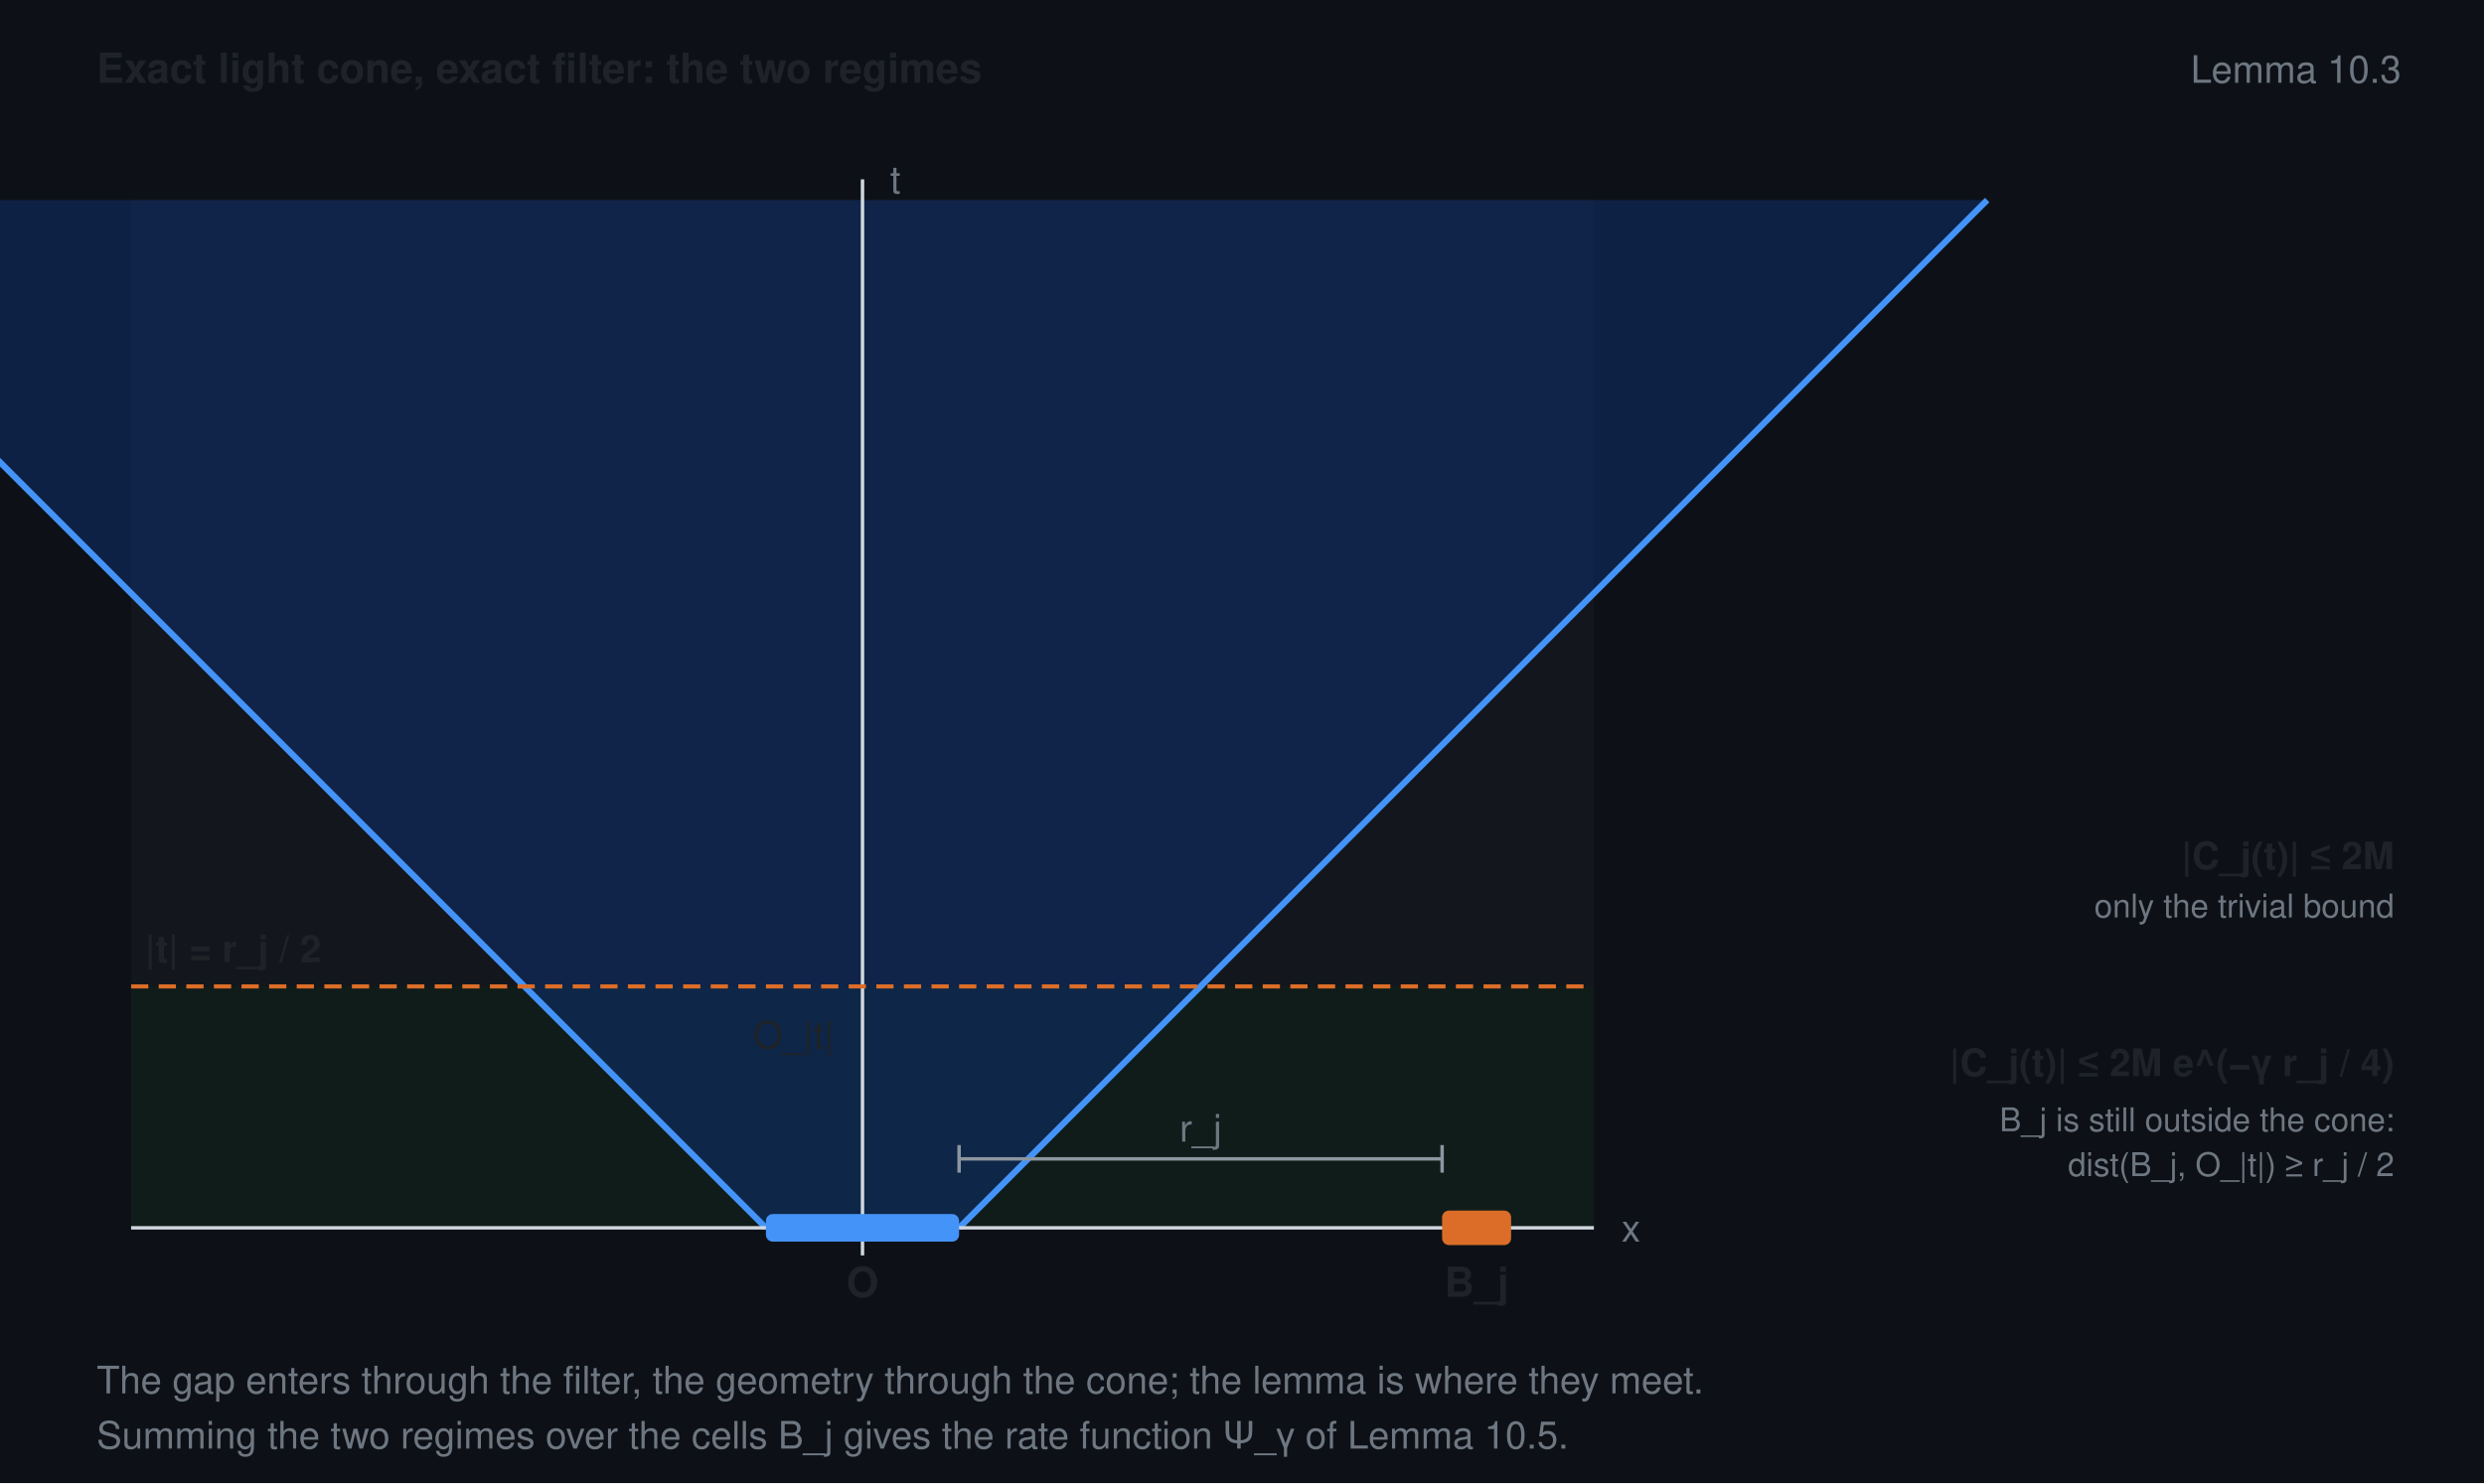
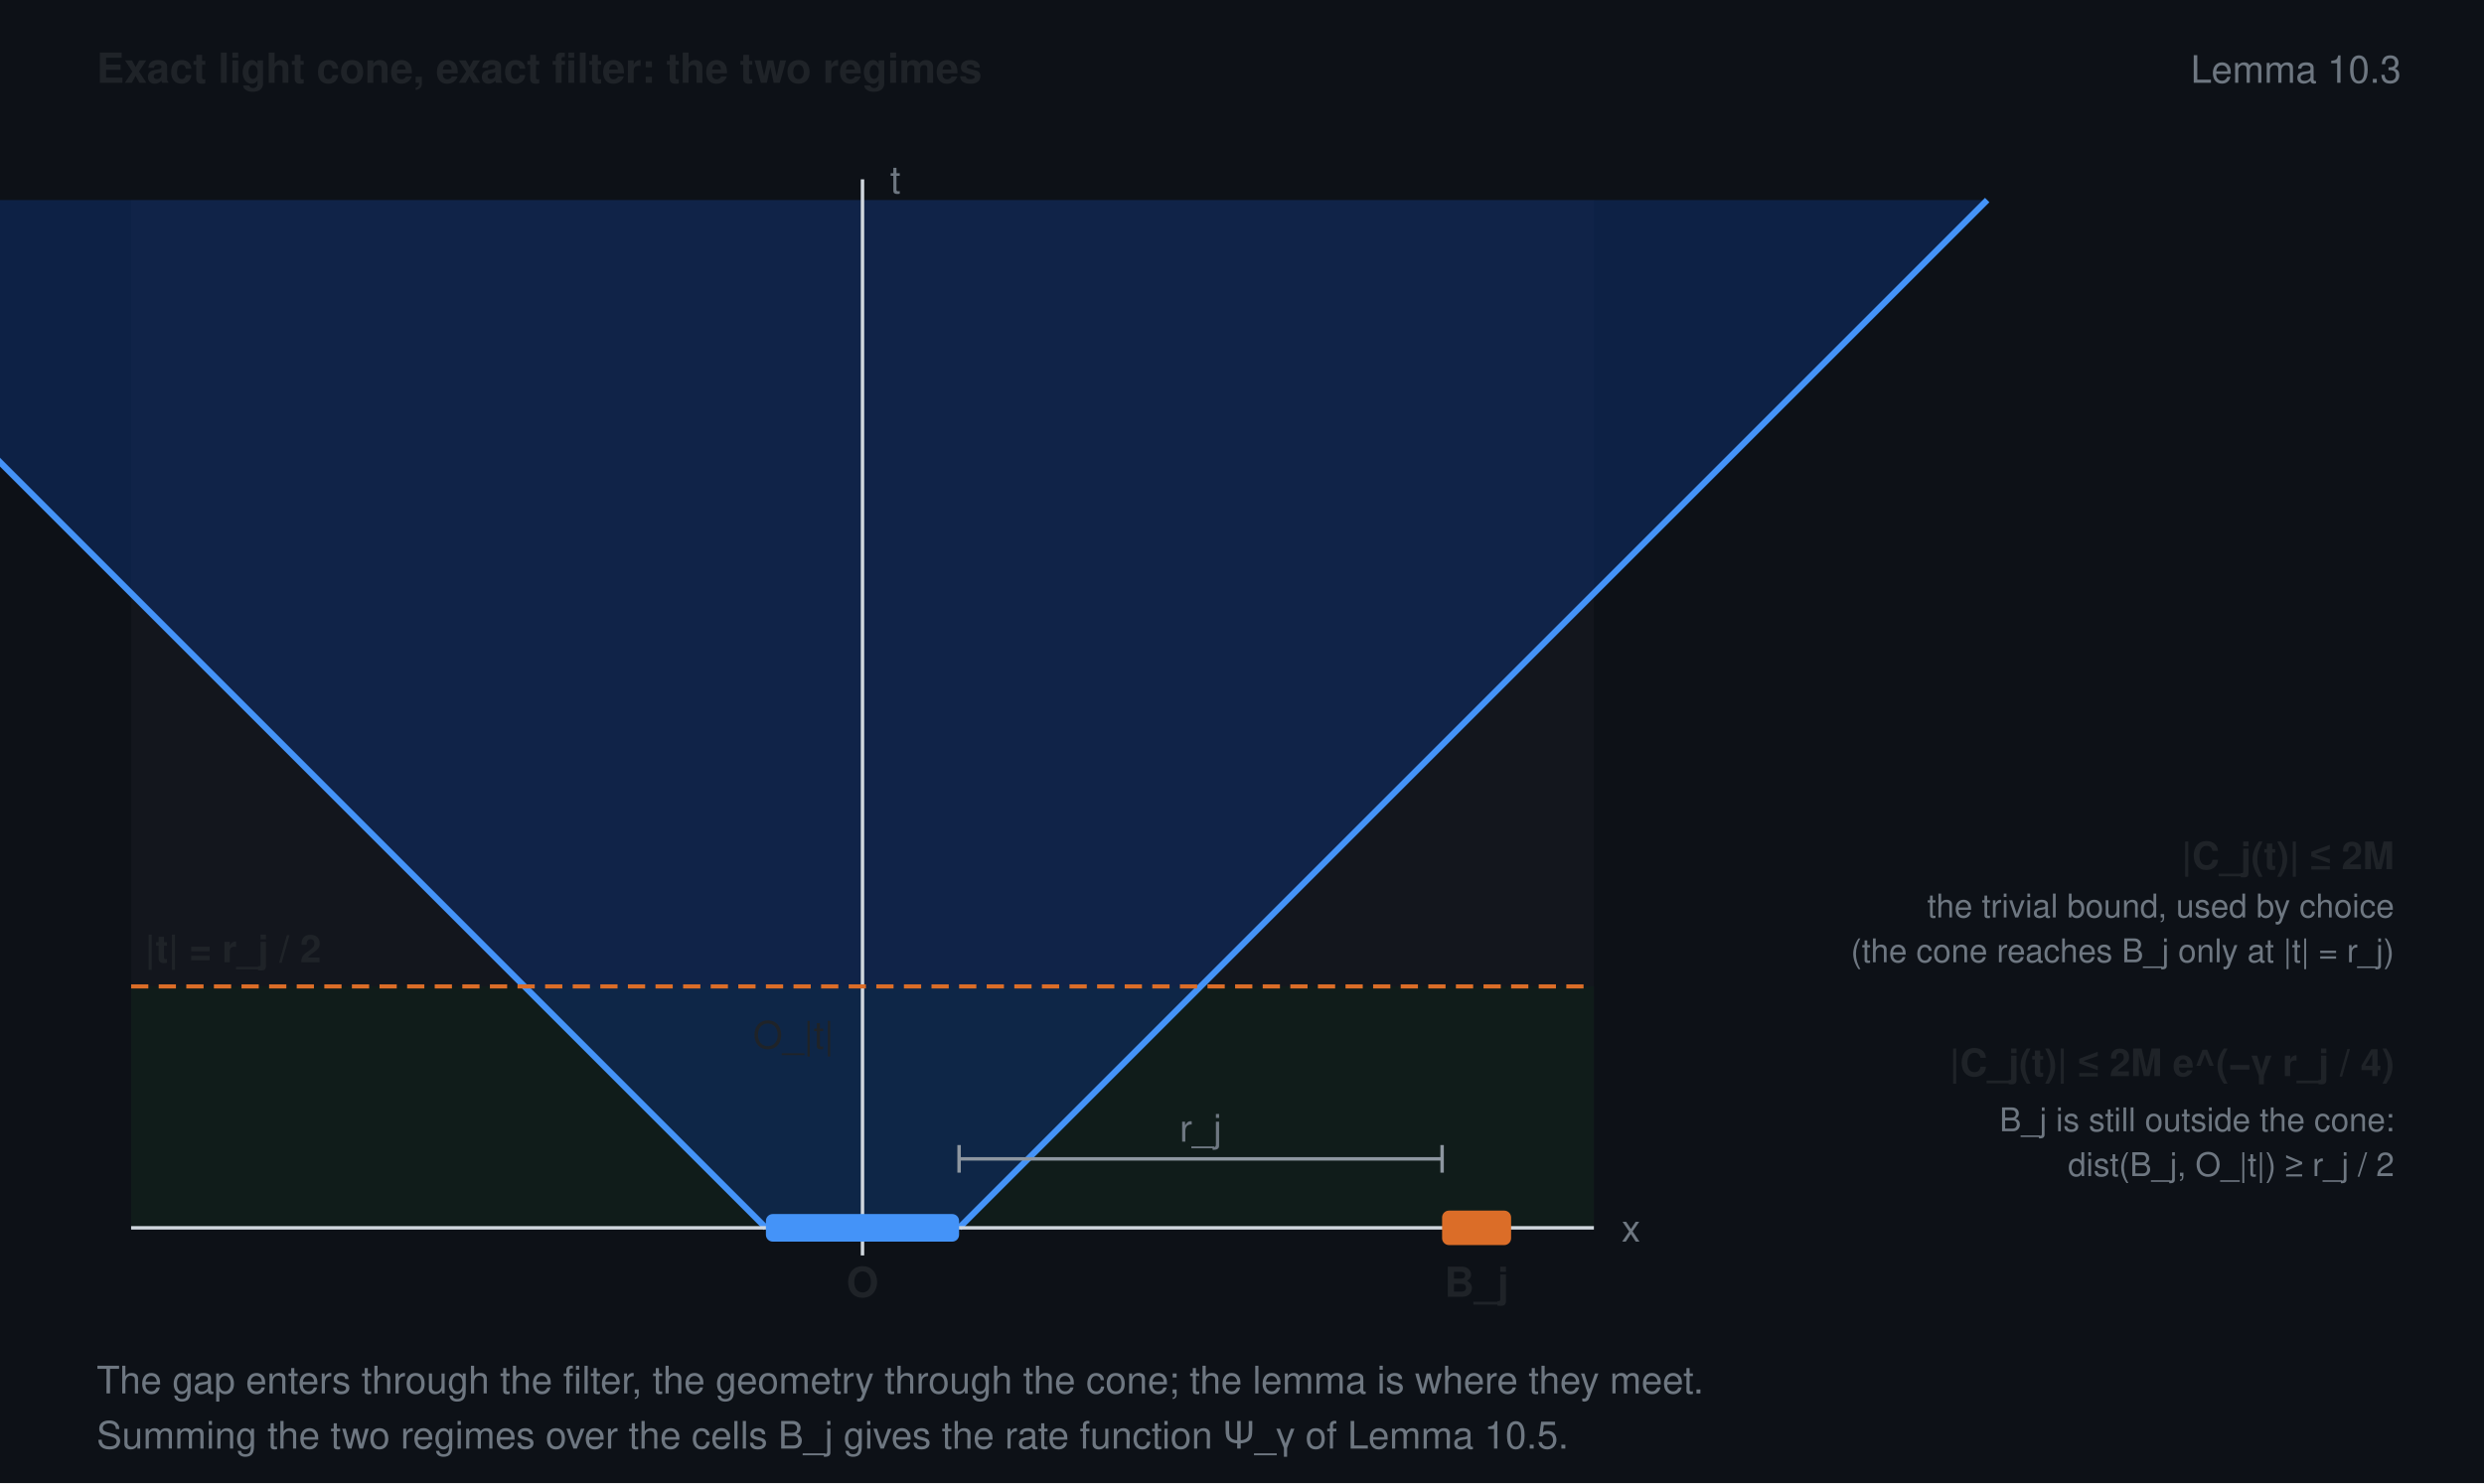
<svg xmlns="http://www.w3.org/2000/svg" viewBox="0 0 720 430" width="720" height="430" role="img" aria-labelledby="figtitle figdesc">
  <style>
  text{font-family:-apple-system,BlinkMacSystemFont,'Segoe UI',Helvetica,Arial,sans-serif;
       fill:#1f2328}
  .mut{fill:#6e7781} .sm{font-size:11px} .xs{font-size:9.5px} .b{font-weight:600}
  .ax{stroke:#d0d7de;stroke-width:1;fill:none}
  .gr{stroke:#d0d7de;stroke-width:.5;fill:none;opacity:.6}
</style>
  <rect width="720" height="430" fill="#0d1117" />
  <text x="28.00" y="24.00" class="b">Exact light cone, exact filter: the two regimes</text>
  <text x="696.00" y="24.00" class="mut sm" text-anchor="end">Lemma 10.3</text>
  <rect x="38.00" y="58.00" width="424.00" height="228.00" fill="#30363d" opacity="0.16" />
  <rect x="38.00" y="286.00" width="424.00" height="70.00" fill="#3fb950" opacity="0.07" />
  <path d="M222.00 356.00 L-76.00 58.00 L576.00 58.00 L278.00 356.00" fill="#0c2d6b" opacity="0.55" stroke="none" />
  <line x1="222.00" y1="356.00" x2="-76.00" y2="58.00" class="" stroke="#4493f8" stroke-width="1.8" />
  <line x1="278.00" y1="356.00" x2="576.00" y2="58.00" class="" stroke="#4493f8" stroke-width="1.8" />
  <line x1="38.00" y1="356.00" x2="462.00" y2="356.00" class="ax" />
  <line x1="250.00" y1="364.00" x2="250.00" y2="52.00" class="ax" />
  <text x="470.00" y="360.00" class="mut sm">x</text>
  <text x="258.00" y="56.00" class="mut sm">t</text>
  <rect x="222.00" y="352.00" width="56.00" height="8.00" fill="#4493f8" rx="2" />
  <text x="250.00" y="376.00" class="b" text-anchor="middle" fill="#4493f8">O</text>
  <rect x="418.00" y="351.00" width="20.00" height="10.00" fill="#db6d28" rx="2" />
  <text x="428.00" y="376.00" class="b" text-anchor="middle" fill="#db6d28">B_j</text>
  <line x1="278.00" y1="336.00" x2="418.00" y2="336.00" class="" stroke="#8d96a0" stroke-width="1" />
  <line x1="278.00" y1="332.00" x2="278.00" y2="340.00" class="" stroke="#8d96a0" stroke-width="1" />
  <line x1="418.00" y1="332.00" x2="418.00" y2="340.00" class="" stroke="#8d96a0" stroke-width="1" />
  <text x="348.00" y="331.00" class="sm mut" text-anchor="middle">r_j</text>
  <line x1="38.00" y1="286.00" x2="462.00" y2="286.00" class="" stroke="#db6d28" stroke-width="1.2" stroke-dasharray="5 3" />
  <text x="42.00" y="279.00" class="sm b" fill="#db6d28">|t| = r_j / 2</text>
  <text x="230.00" y="304.00" class="sm" text-anchor="middle" fill="#4493f8">O_|t|</text>
  <text x="694.00" y="312.00" class="sm b" text-anchor="end" fill="#3fb950">|C_j(t)|  ≤  2M e^(−γ r_j / 4)</text>
  <text x="694.00" y="328.00" class="xs mut" text-anchor="end">B_j is still outside the cone:</text>
  <text x="694.00" y="341.00" class="xs mut" text-anchor="end">dist(B_j, O_|t|) ≥ r_j / 2</text>
  <text x="694.00" y="252.00" class="sm b" text-anchor="end" fill="#8d96a0">|C_j(t)|  ≤  2M</text>
-   <text x="694.00" y="266.00" class="xs mut" text-anchor="end">only the trivial bound</text>
+   <text x="694.00" y="266.00" class="xs mut" text-anchor="end">the trivial bound, used by choice</text>
+   <text x="694.00" y="279.00" class="xs mut" text-anchor="end">(the cone reaches B_j only at |t| = r_j)</text>
  <text x="28.00" y="404.00" class="mut sm">The gap enters through the filter, the geometry through the cone; the lemma is where they meet.</text>
  <text x="28.00" y="420.00" class="mut sm">Summing the two regimes over the cells B_j gives the rate function Ψ_γ of Lemma 10.5.</text>
</svg>
